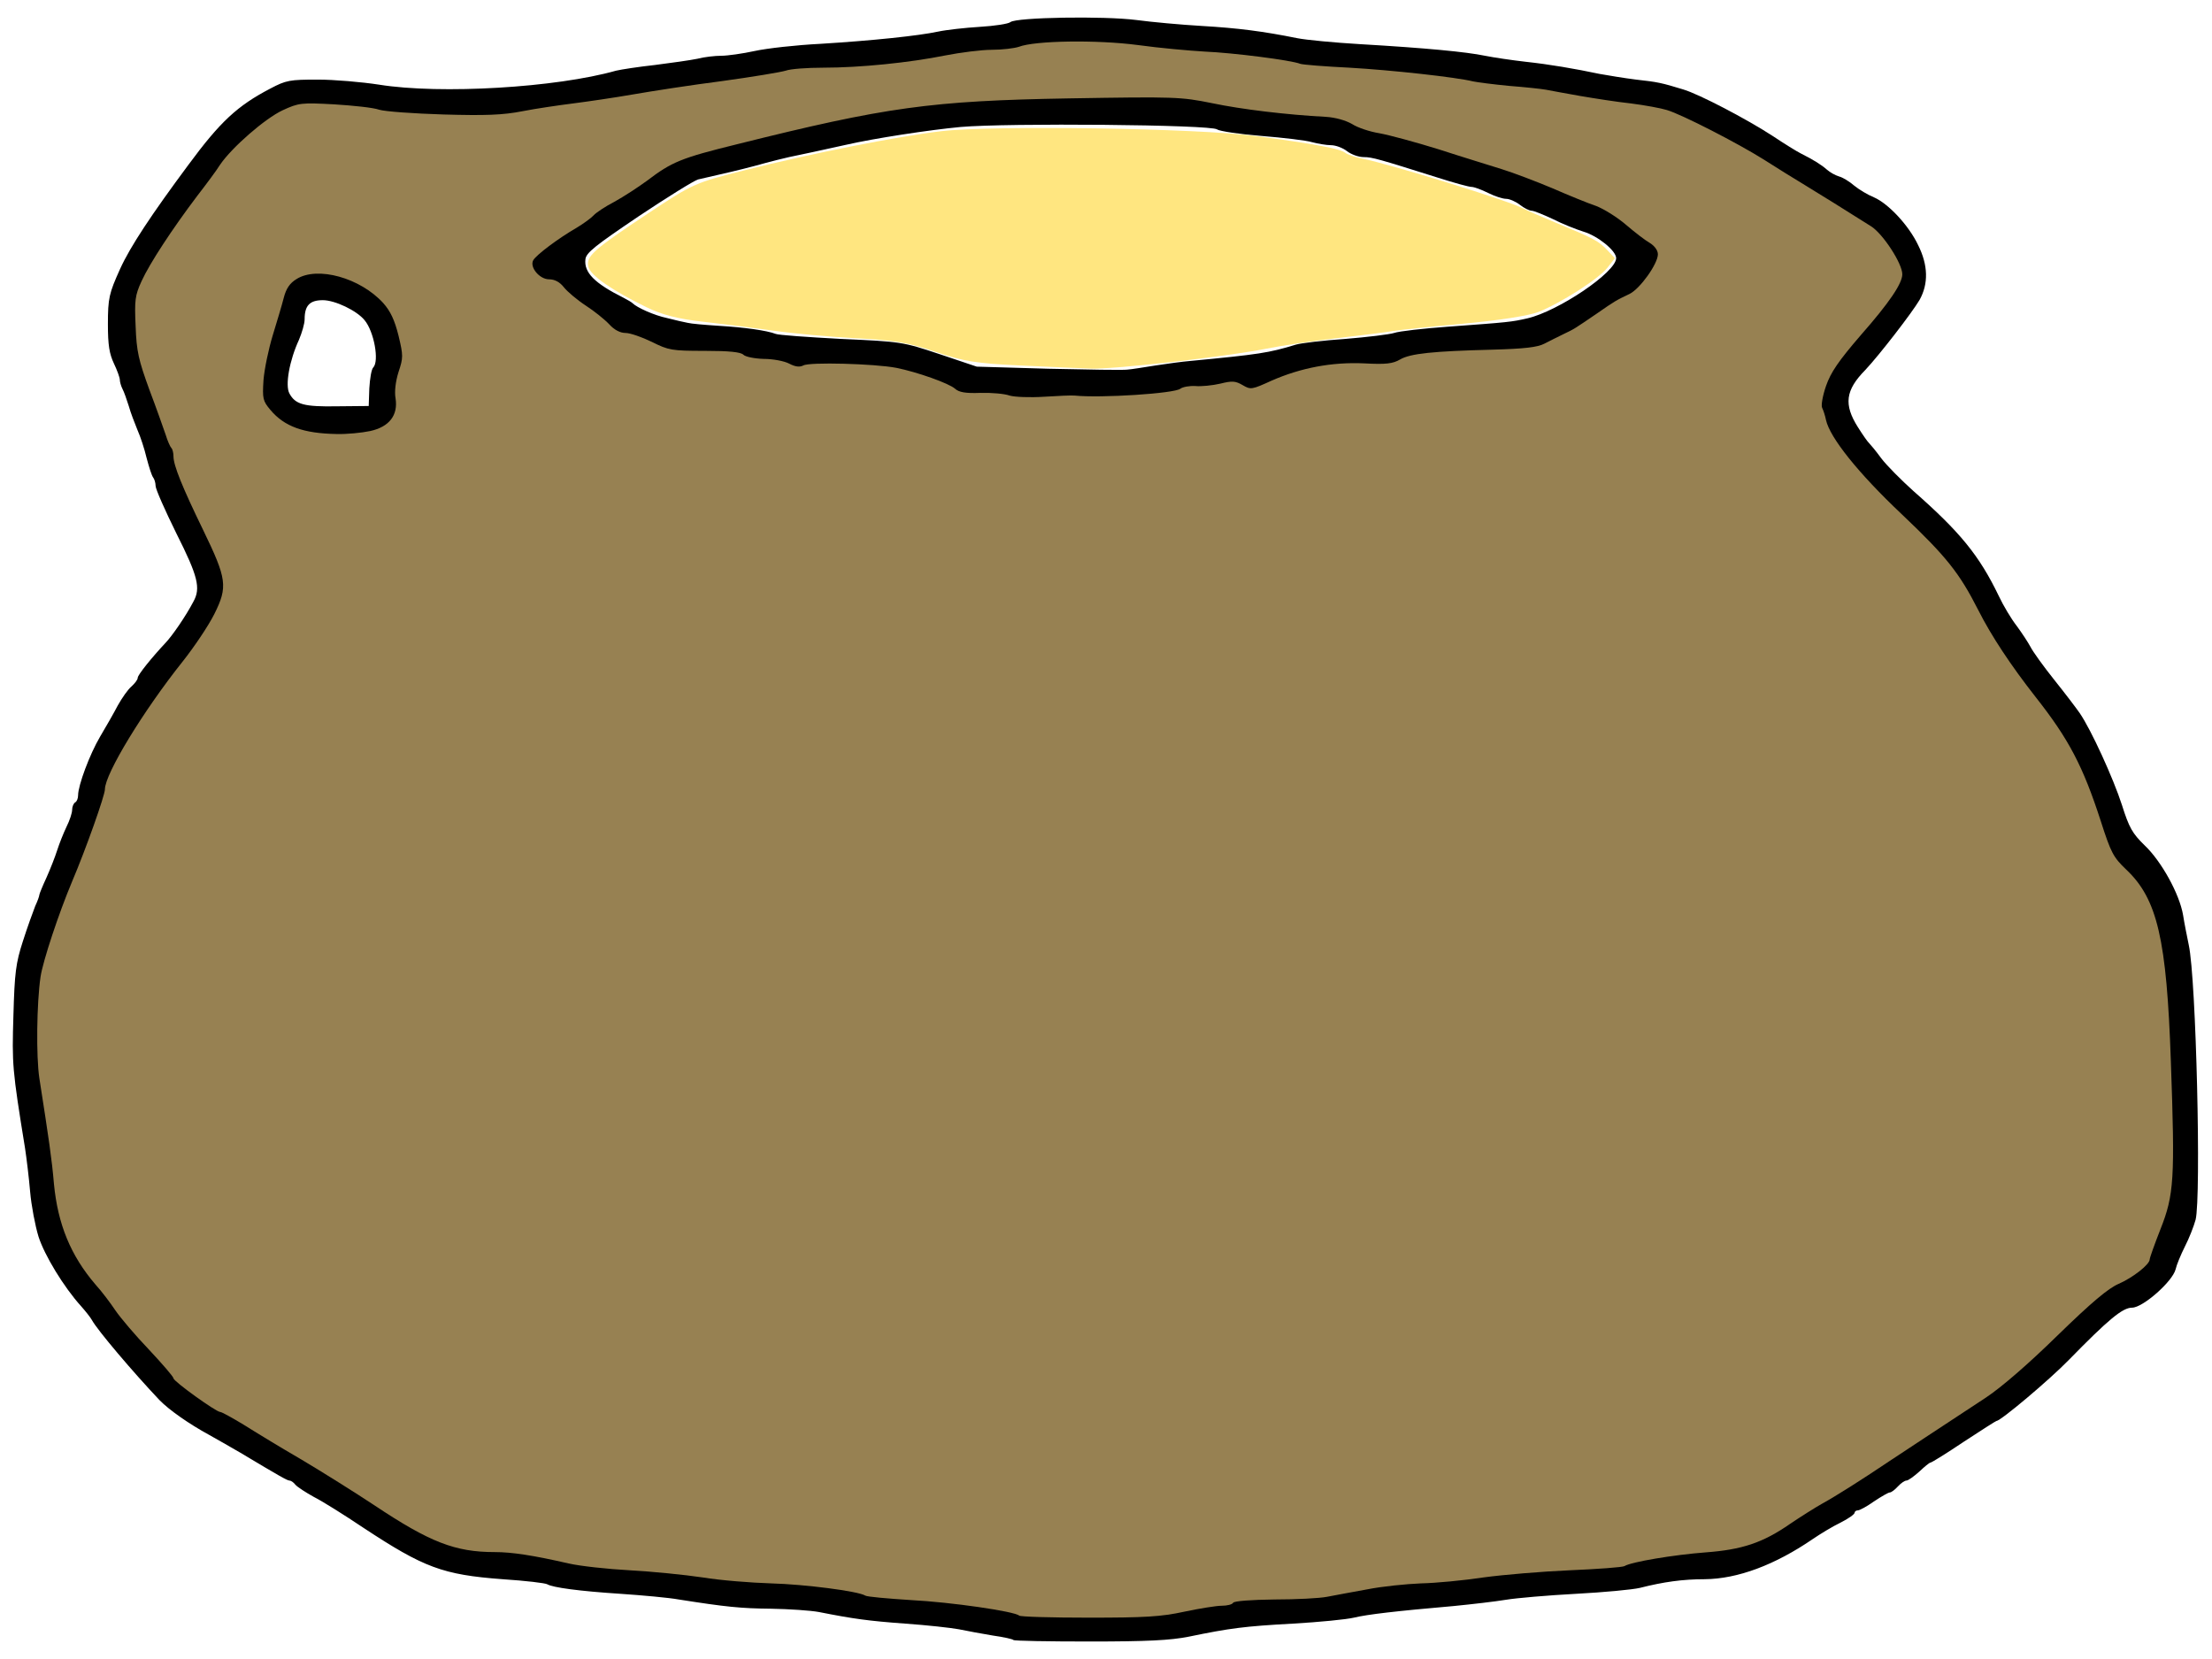
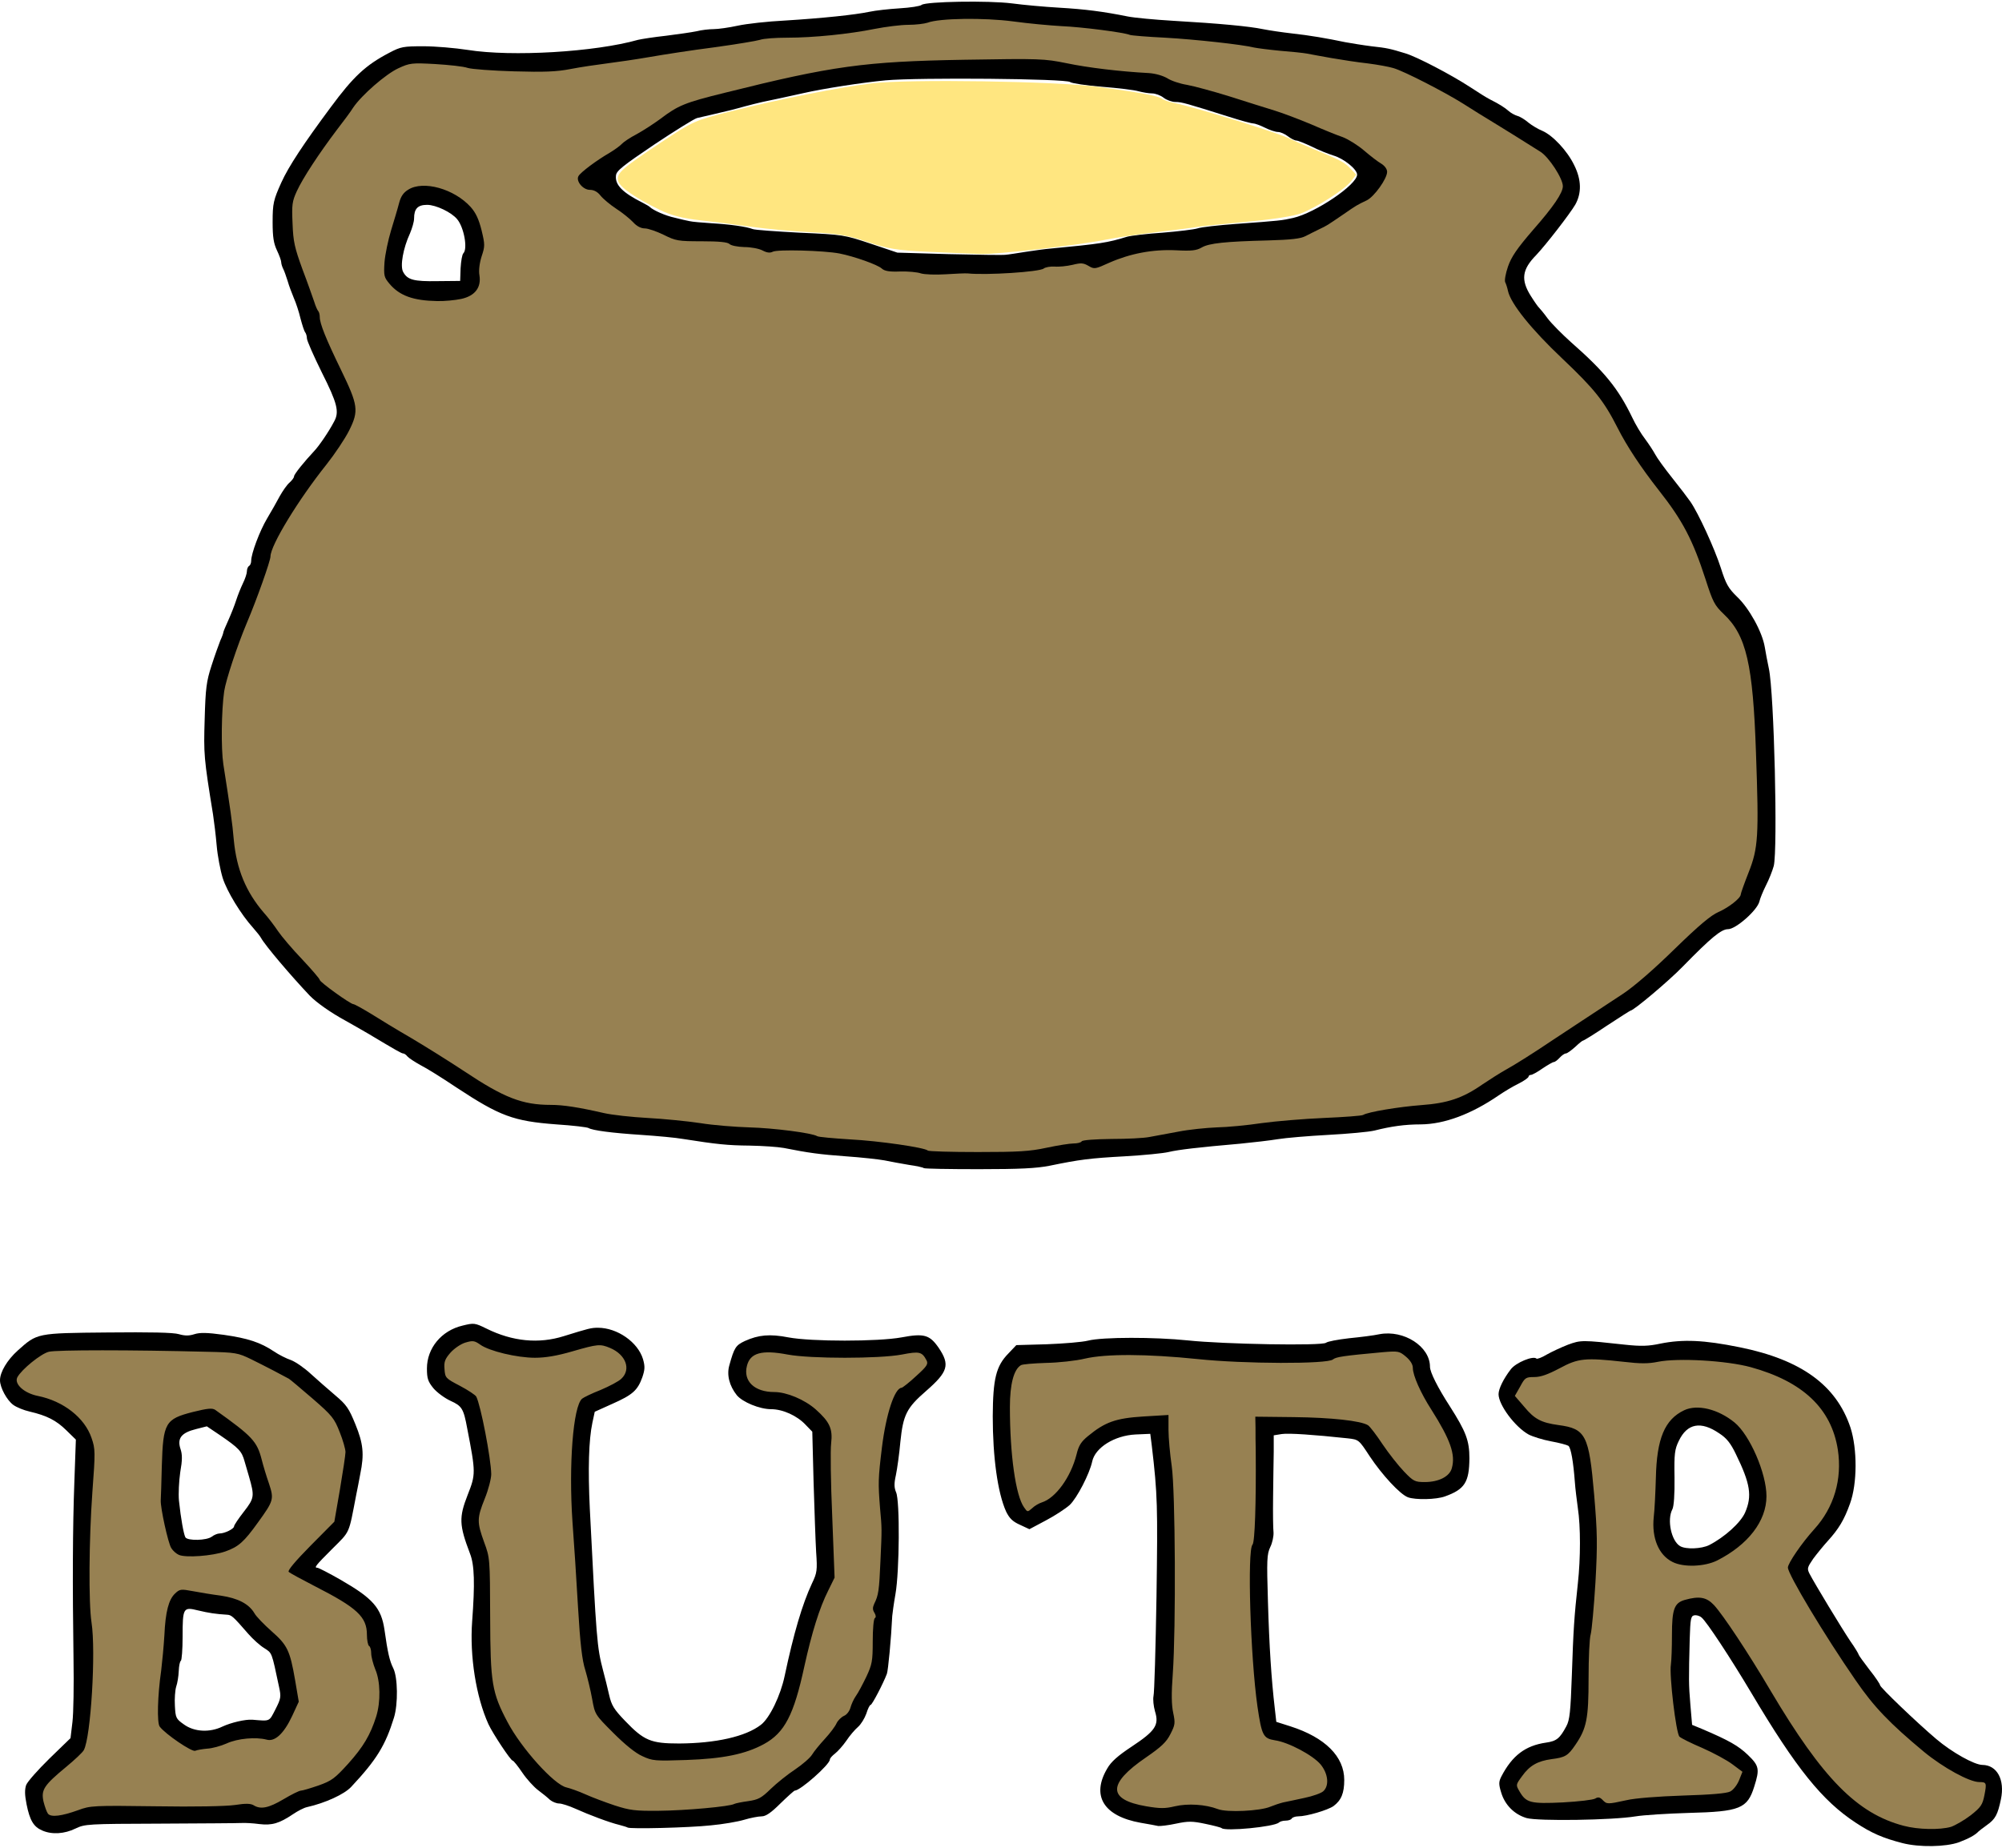
- <svg xmlns="http://www.w3.org/2000/svg" viewBox="910 -40 7421 5528" width="48" height="36" role="img" aria-label="BUTR">
+ <svg xmlns="http://www.w3.org/2000/svg" viewBox="0 0 9340.964 8607.022" width="39" height="36" role="img" aria-label="BUTR">
+   <path d="M8877 8593.192c-93-24-145-47-218-95-156-102-278-253-487-605-97-163-210-335-233-353-9-8-24-12-34-10-16 3-18 17-21 108-5 191-5 214 3 309l8 94 46 19c127 54 170 79 214 121 53 51 56 66 30 148-32 103-67 117-306 123-100 3-211 10-247 16-108 18-456 23-509 8-58-17-102-62-119-120-12-39-11-50 1-74 51-98 112-144 208-158 50-7 65-20 95-76 16-29 20-68 26-240 7-212 11-271 28-427 13-118 13-266 0-351-5-37-12-92-14-122-7-93-18-159-30-169-6-4-42-14-81-21-38-7-86-22-105-32-63-35-140-138-140-188 0-25 23-72 57-116 23-31 105-65 120-50 3 3 25-5 48-19 23-13 68-34 99-46 60-22 66-22 266 0 75 8 110 7 165-5 105-21 203-17 370 17 287 58 451 177 517 375 32 99 32 261-2 354-27 76-53 119-104 175-20 22-51 60-68 83-28 41-29 46-17 70 25 48 151 256 190 314 22 31 39 60 39 63s23 35 50 70c28 35 50 68 50 73 0 10 170 173 262 251 73 62 178 121 216 121 68 1 105 69 86 160-15 72-26 93-66 121-18 13-35 26-38 29-17 18-45 33-92 51-62 22-184 24-263 4zm245-98c19-9 54-34 77-55 34-29 44-46 49-79 6-42 6-43-20-43-119 0-428-253-580-475-165-240-316-496-316-536 0-29 55-114 123-189 197-216 133-541-132-674-154-78-414-117-579-87-52 10-90 10-172 1-176-20-199-17-286 29-54 29-88 41-117 41-38 0-44 4-63 38l-22 37 40 48c45 54 78 71 157 81 128 17 143 46 167 329 16 182 16 234 6 420-7 117-16 228-22 247-5 19-10 112-10 206 0 188-9 234-62 311-34 50-47 58-111 66-62 9-100 29-133 73-26 34-27 38-13 62 26 47 52 54 189 47 69-4 129-11 135-16 12-12 55-12 55 0 0 18 31 20 97 5 40-9 147-17 258-20 105-3 203-10 219-16 29-12 65-75 49-87-5-3-25-18-44-33-19-14-76-44-128-67-52-22-100-46-107-53-23-24-44-263-38-435 3-87 10-170 16-185 12-31 55-48 127-48 37 0 49 5 76 34 41 44 159 221 265 401 242 408 401 570 620 630 70 19 183 15 230-8z" />
+   <path d="M7794 7291.192c-66-32-97-109-88-218 4-39 8-126 9-195 4-141 20-205 67-262 43-52 91-72 157-64 111 13 186 66 238 167 84 164 98 280 46 383-31 63-116 139-201 182-59 30-175 33-228 7zm181-89c72-37 146-104 167-151 34-78 25-135-43-274-24-50-43-74-77-96-86-59-150-47-189 35-19 39-22 59-20 171 1 79-3 135-10 148-26 49-5 148 36 172 27 16 100 13 136-5zm-7778 1332c-40-17-58-47-73-122-9-45-9-69-2-90 6-16 55-71 109-124l98-95 9-75c5-41 7-174 5-295-5-349-4-615 4-827l7-196-45-44c-47-46-90-68-171-87-27-6-61-20-76-31-30-22-62-81-62-115 0-38 33-94 83-139 91-81 86-81 419-84 197-2 308 0 333 8 28 8 47 8 72 0s58-8 137 3c112 16 171 35 235 78 22 15 58 33 79 40 21 8 63 37 93 65 31 28 82 73 114 100 51 43 63 60 93 134 37 90 42 140 23 232-5 29-14 73-19 98-36 187-27 167-112 252-78 78-86 88-69 88 5 0 54 25 108 56 151 87 190 131 205 234 15 107 24 145 41 179 21 42 23 167 3 231-40 129-81 196-199 322-32 35-122 76-207 95-14 3-43 18-65 33-64 43-98 53-157 46-29-4-66-6-83-5-16 1-187 2-380 3-340 1-351 2-395 23-51 25-110 29-155 9zm155-105c52-20 74-21 375-19 176 0 352-3 391-7 50-5 73-4 78 4 13 20 49 11 117-29 37-22 73-40 81-40 7 0 44-11 82-24 62-22 76-33 137-101 100-110 139-194 144-309 3-50-2-80-16-113-10-25-19-58-19-73 0-16-5-32-10-35s-10-27-10-52c0-85-44-125-250-231-73-37-116-65-118-77-3-12 32-54 106-129l111-111 27-161 27-161-29-73c-26-67-35-78-127-159-55-47-104-89-111-93-21-12-111-58-176-91-63-31-70-32-210-35-370-9-678-9-714 0-40 10-146 99-146 123 0 23 46 53 98 64 110 23 208 97 243 182 23 56 23 123 3 372-14 183-14 399 1 497 20 136 15 326-17 538-12 85-4 73-148 205-61 55-62 58-57 98 10 76 28 81 137 40z" />
  <path d="M817 8127.192c-39-29-76-59-82-68-14-18-11-163 7-286 5-38 12-110 14-160 7-112 21-167 52-196 23-22 27-22 97-10 39 7 103 17 140 22 75 10 126 38 152 81 8 15 45 53 80 84 74 66 86 91 111 235l17 105-24 59c-13 33-41 77-61 98-35 37-39 39-75 31-65-14-116-9-185 18-36 15-79 27-95 27-15 0-39 2-53 6-20 5-39-4-95-46zm221-78c41-19 106-34 139-32 85 7 78 10 108-48 26-51 27-59 17-105-35-165-32-157-69-181-20-12-53-42-74-66-73-84-79-89-101-90-50-3-84-8-134-20-69-17-72-13-72 123 0 59-4 109-8 112-5 3-9 24-10 48s-6 56-12 73c-5 16-8 57-6 89 3 56 5 61 42 87 48 35 120 39 180 10zm-213-791c-12-5-28-19-36-32-17-27-51-190-49-233 0-16 3-93 5-170 5-202 17-221 155-254 79-20 95-21 111-10 187 134 199 147 226 254 9 39 23 85 31 104 28 66 24 77-82 228-43 60-57 70-134 99-51 19-194 28-227 14zm163-95c10-8 27-15 36-15 25 0 68-22 68-33 0-6 21-37 46-69 49-63 50-72 24-163-5-16-14-49-21-72-13-47-26-61-115-122l-61-41-51 13c-68 17-88 43-72 92 9 26 9 53-1 109-6 41-9 101-6 133 9 85 22 156 30 171 11 17 99 15 123-3zm1940 1357c-3-2-19-7-38-12-46-11-142-47-206-76-29-13-63-24-75-24-13 0-32-8-43-17-10-10-35-30-55-45-19-14-53-51-74-82s-41-56-45-56c-9 0-92-125-113-170-58-128-88-318-76-480 13-175 11-263-10-316-51-134-52-169-11-274 38-96 38-104-2-310-17-93-25-105-78-129-28-13-63-39-80-59-25-31-30-45-30-92 0-95 68-177 166-200 53-13 57-13 112 14 121 60 244 72 361 35 116-36 127-39 159-39 90 0 186 67 210 146 10 35 9 49-3 85-22 61-45 82-140 124l-82 37-11 51c-17 80-21 216-12 402 31 613 33 644 62 755 8 30 21 81 28 113 11 49 23 68 74 121 89 93 121 106 253 106 170-1 310-32 381-87 41-31 92-137 111-228 42-198 82-335 128-433 23-48 25-60 19-145-3-50-8-198-12-327l-6-235-31-32c-40-43-107-73-161-73s-133-33-160-65c-35-44-48-95-35-140 23-83 30-93 72-113 64-29 117-34 204-17 106 20 418 20 527 0 106-20 132-12 174 49 53 79 44 111-59 201-91 79-107 111-120 237-5 57-15 127-21 156-9 40-8 58 1 80 18 38 16 368-3 475-8 45-14 91-15 102-5 106-19 254-25 270-17 45-69 145-76 145-4 0-13 18-20 41-8 22-25 50-39 62s-39 41-54 64c-16 23-40 50-53 60s-24 22-24 28c-1 24-138 145-164 145-3 0-33 27-67 60-43 43-68 60-87 60-15 0-52 7-82 16s-100 21-155 26c-101 11-381 18-389 10zm324-97c80-8 156-19 170-24s45-12 69-14c36-5 53-15 95-55 28-27 79-68 114-91 34-23 70-54 79-69s36-48 60-74 48-58 54-72c6-13 22-29 35-35 13-5 26-23 30-38s15-40 26-55c10-15 32-55 48-90 28-60 30-70 31-201 0-75 4-139 9-142 13-8 20-67 26-205 6-145 6-125-3-220-10-112-8-152 10-302 19-153 60-278 91-278 9 0 109-89 115-103 1-4-4-16-13-26-15-16-22-17-84-5-94 19-448 18-545 0-69-14-125-11-155 8-17 10-25 72-13 95 15 27 72 51 122 51 57 0 141 35 193 81 66 58 80 89 72 163-3 34 0 192 6 351l11 290-30 60c-42 83-77 196-112 355-49 227-92 310-189 363-90 49-189 69-372 74-157 5-168 4-215-18-32-14-81-54-135-108-86-86-86-86-99-158-7-40-22-101-32-135-15-46-24-124-34-293-7-126-19-306-26-400-19-273 3-559 45-594 7-6 46-25 87-41 119-49 146-90 93-143-49-50-81-52-203-18-80 23-129 31-188 31-92 0-220-29-263-60-27-19-32-19-62-7-50 21-90 73-86 111 3 27 11 35 72 67 38 20 72 43 76 50 23 43 70 291 70 372 0 31-11 76-30 124-17 41-30 82-30 92s12 51 27 92c27 74 27 75 28 349 1 308 8 352 81 490 61 117 216 291 271 304 15 4 80 28 143 53 95 38 131 48 205 53 50 4 95 8 100 8 6 1 75-5 155-13zm2448 100c-3-3-37-12-76-20-61-13-80-13-137-1-36 8-74 12-83 11-9-2-46-9-82-15-173-31-231-126-156-253 18-32 50-60 115-103 110-73 128-100 108-164-7-25-10-56-7-71 4-14 10-223 14-465 6-421 5-475-22-704l-7-55-69 3c-98 5-188 61-202 126-12 57-71 171-105 203-19 17-69 50-111 72l-77 41-45-21c-34-15-49-31-64-62-39-87-62-252-62-444 1-174 15-234 73-293l37-39 142-4c79-3 166-10 193-17 67-17 311-17 465-1 168 18 627 26 645 11 7-6 55-15 107-21 51-5 116-13 143-19 113-21 235 57 235 152 0 25 36 97 93 185 75 118 91 159 91 243-1 111-22 144-114 177-41 15-138 17-173 4-37-14-120-104-178-191-51-78-51-78-103-84-158-17-275-25-308-20l-37 6v76c-1 42-2 138-3 212s0 149 2 165c1 17-5 48-15 68-16 34-17 59-11 255 6 207 16 362 32 499l7 62 66 21c162 52 251 141 251 250 0 62-14 95-50 122-27 19-125 48-165 48-13 0-27 5-30 10-3 6-16 10-29 10-12 0-26 4-31 9-22 20-250 42-267 26zm217-110c17-7 44-16 60-20 17-3 61-13 99-21 79-16 106-35 106-73 0-61-137-160-244-176-54-9-61-22-81-158-32-226-49-749-24-774 8-8 12-106 13-305l1-293 190 2c182 1 322 16 356 38 9 6 39 45 68 89 29 43 74 100 100 127 41 42 53 49 87 49 56 0 106-28 116-65 15-54-9-118-95-252-51-79-87-161-87-196 0-16-12-35-32-52-31-26-36-27-103-20-38 4-100 10-136 14-36 3-73 12-82 19-26 22-441 21-652-2-217-23-405-24-505-1-41 9-124 18-183 20-61 2-115 9-122 15-8 6-22 32-31 56-15 39-16 68-10 207 8 195 20 285 46 345 19 41 22 44 38 30 9-9 28-19 41-23 64-20 135-117 162-224 15-60 55-100 144-145 43-21 70-26 178-32l127-7v64c0 36 7 116 16 179 14 99 15 183 10 590-4 261-7 489-8 505 0 17 2 53 6 80 11 76-19 125-120 193-98 66-119 86-135 124-12 29-11 32 16 54 44 35 146 50 237 35 75-13 162-6 218 18 31 13 174 4 215-14zm-1607-2970c-2-3-33-10-69-15-35-6-86-15-114-21-27-5-108-14-180-19-123-9-174-16-290-39-27-5-99-10-160-11-102-1-151-6-310-31-33-6-121-14-195-19-139-9-227-21-246-32-6-4-73-12-150-17-201-15-264-39-466-172-64-43-139-90-167-104-27-15-55-33-62-41-6-8-15-14-20-14-7 0-32-14-164-93-27-16-75-43-105-60-68-37-135-84-167-117-88-93-208-234-227-269-5-9-21-29-36-46-58-64-123-171-143-234-11-36-24-104-28-151s-12-112-17-145c-43-265-44-281-39-445 4-144 8-176 32-250 15-47 34-99 41-117 8-17 14-34 14-38 0-3 11-30 24-58 13-29 29-70 36-92s21-57 31-78c11-22 19-47 19-57 0-11 5-22 10-25 6-3 10-14 10-24 0-33 39-138 74-197 19-32 46-79 59-104 14-25 34-54 46-64 12-11 21-23 21-29 0-10 48-69 93-117 23-24 69-91 94-139 25-45 15-85-57-228-38-77-70-149-70-160 0-10-4-23-8-28-5-6-14-35-22-65-7-30-21-73-31-95-9-22-23-58-29-80-7-22-16-48-21-57-5-10-9-24-9-31s-9-32-20-55c-15-32-20-61-20-131 0-88 4-104 41-186 34-75 105-182 229-349 107-145 164-198 275-256 53-28 65-30 159-30 55 0 148 8 206 17 206 33 594 10 795-47 17-4 75-13 130-19 55-7 119-16 143-21 23-6 59-10 80-10 20 0 71-7 112-16s140-20 220-24c178-11 329-27 395-41 28-6 91-13 140-16 50-3 96-10 103-16 20-16 312-21 422-7 52 7 151 16 220 20 121 7 206 18 320 41 30 6 125 15 210 20 223 13 357 26 420 39 30 6 91 15 135 20 83 9 164 23 250 41 28 5 82 14 122 19 73 8 86 11 158 33 54 16 214 100 300 156 39 26 81 52 95 59 42 21 69 38 87 54 10 9 28 19 41 23 12 3 35 17 51 31 16 13 46 31 66 39 48 21 116 93 148 160 34 68 35 130 5 184-26 44-135 185-182 235-67 68-73 116-25 192 17 27 34 51 38 54 3 3 22 25 40 50 19 25 68 74 108 110 157 138 221 216 287 353 15 32 42 77 60 100 17 23 38 55 46 70 8 16 44 66 80 111s74 95 85 111c38 55 113 219 142 309 24 76 35 95 76 135 56 53 117 163 129 234 4 26 13 71 19 100 25 114 42 845 23 922-6 22-22 63-36 90-14 28-28 62-31 76-10 41-110 129-146 129-32 0-79 39-212 175-65 67-229 205-243 205-2 0-52 32-110 70-58 39-108 70-112 70-3 0-19 13-37 30-18 16-37 30-43 30s-19 9-29 20-22 20-27 20-29 14-53 30c-24 17-48 30-54 30s-11 4-11 8c0 5-21 20-47 33-27 13-68 38-93 55-127 87-252 134-363 135-74 0-138 9-217 29-25 6-121 15-215 20-93 5-199 14-235 20s-114 15-175 21c-195 17-289 28-335 39-25 6-117 15-205 20-163 9-209 15-350 44-61 12-138 16-331 16-138 0-253-2-256-5zm563-105c52-11 108-20 126-20 17 0 35-4 38-10 4-6 62-10 138-11 73 0 152-4 177-9s86-16 135-26c50-9 131-18 180-19 50-1 144-10 210-20 66-9 197-20 290-24 94-4 176-10 183-14 22-14 166-38 272-46 122-9 192-32 284-96 34-23 83-54 108-68 44-24 140-85 223-141 46-30 201-133 325-214 53-35 144-114 241-209 114-111 170-158 205-173 48-21 104-65 104-82 0-5 16-50 36-101 46-116 49-162 35-542-14-411-45-546-150-645-43-41-51-56-85-162-60-185-107-275-219-417-83-106-148-204-192-291-63-124-106-179-258-323-145-137-240-256-253-315-3-15-10-35-15-45-7-13-3-36 13-83 18-53 40-85 120-177 53-62 107-131 119-154l21-41-33-62c-23-43-46-70-74-88-97-61-159-100-220-137-37-22-99-61-140-87-86-54-274-151-325-166-19-6-73-16-120-22-47-5-137-19-200-30-63-12-158-25-210-29-52-5-106-12-120-15-54-14-272-38-410-46-80-4-183-15-230-24s-148-21-225-26c-77-6-196-18-265-26-131-17-322-14-375 6-14 6-55 10-90 10-34 0-105 9-156 19-119 24-285 41-409 41-53 0-110 4-126 10-16 5-112 21-214 35-102 13-237 34-300 45s-153 24-200 30-123 17-169 26c-66 13-126 15-275 11-105-2-207-10-226-16s-83-14-141-18c-100-6-109-4-163 20-58 27-170 124-210 183-11 18-46 65-77 105-83 110-158 224-186 285-21 47-24 64-20 141 3 72 12 109 46 203 24 63 48 132 55 152 6 20 15 40 19 44s7 17 7 29c0 28 35 113 104 256 76 157 81 196 33 292-20 39-68 111-106 159-131 164-261 377-261 429 0 20-64 201-110 309-51 121-90 240-101 305-17 101-21 256-9 335 32 205 42 272 49 355 13 135 56 240 139 337 21 23 51 63 67 87 17 25 67 84 113 132 45 48 82 91 82 96 0 10 143 113 157 113 5 0 41 20 79 43 38 24 125 77 194 117 69 41 179 110 244 153 186 124 271 157 404 157 58 0 129 11 247 38 39 9 131 19 205 23s185 15 245 24c61 10 164 18 230 20 111 2 291 25 316 41 6 4 75 10 153 15 136 7 348 38 363 52 3 4 104 7 223 7 178 0 234-4 311-20z" />
  <path d="M1929 1397.192c-55-13-91-34-122-71-26-30-27-37-23-108 3-42 16-115 31-161 14-46 31-103 37-127 16-64 54-84 146-79 82 4 155 38 208 98 47 51 75 167 56 230-7 24-12 67-12 94 3 74-23 110-88 124-59 13-179 13-233 0zm220-153c2-33 7-64 13-70 21-21 3-121-29-159-26-32-99-67-140-67-44 0-61 18-61 64 0 15-9 45-19 69-32 69-47 153-32 180 20 37 49 45 161 43l105-1zm2133 32c-19-6-61-8-92-5-46 4-62 1-81-13-28-22-132-59-202-73-82-15-264-20-295-7-23 9-34 8-61-6-20-10-55-16-88-16-34 0-59-5-68-14-11-10-44-14-131-14-110 0-121-2-177-30-33-16-73-30-88-30-18 0-38-10-55-29-15-16-51-45-79-63-29-19-62-47-73-61-14-18-31-27-50-27-33 0-65-41-56-74 5-22 65-69 141-114 22-13 51-34 65-46 14-13 48-35 76-50 27-15 74-45 103-67 83-63 114-76 301-122 503-126 651-146 1125-154 367-6 385-5 489 16 104 22 272 41 381 45 32 1 64 10 87 24 20 12 62 27 94 32 33 6 122 30 199 54 77 25 172 54 210 66 39 12 115 41 170 64 55 24 121 51 148 60 26 10 71 38 100 63 28 24 64 52 80 61 20 12 27 24 27 48 0 41-55 124-95 143-46 22-48 23-110 66-75 51-74 51-112 69-18 9-47 24-65 33-24 12-64 17-162 19-213 5-288 13-323 34-27 16-45 18-120 13-106-6-209 13-308 57-76 34-87 36-118 15-18-11-31-12-57-5-19 6-55 10-80 10s-50 4-56 9c-21 20-530 36-594 19zm505-109c39-6 90-13 115-15 231-22 265-27 356-55 17-5 91-14 165-19 74-6 148-15 164-20 17-6 98-15 180-21 206-15 214-16 267-28 104-24 298-155 298-202 0-25-62-75-110-89-25-8-71-26-102-42-32-15-64-28-71-28-8 0-26-9-40-20s-35-20-46-20c-12 0-39-9-61-20s-47-20-55-20c-9 0-60-14-113-31-197-62-220-69-249-69-17 0-42-9-56-20s-38-20-54-20c-15 0-44-5-63-10-19-6-96-15-170-21s-141-16-149-22c-19-16-703-22-861-8-106 10-289 38-385 60-77 17-150 33-190 41-22 5-58 14-80 20-46 13-102 27-160 40-22 5-51 12-65 15-14 4-104 60-200 124-145 98-176 122-178 144-5 44 30 80 128 129 14 7 27 15 30 18 15 15 73 41 116 50 27 7 58 14 69 16 11 3 58 7 105 10 85 5 162 16 190 27 8 4 107 11 220 17 202 9 207 10 330 51l125 42 240 7c132 3 251 5 265 3 14-1 57-8 95-14z" />
  <g fill="#978152">
    <path d="M8882 8512.192c-217-57-378-221-620-629-106-180-224-357-265-401-35-37-68-43-136-24-49 14-60 43-60 164 0 56-2 117-5 138-8 50 24 320 40 336 7 7 55 31 107 53 52 23 115 57 140 76l47 35-16 40c-9 22-27 45-41 52-17 9-91 15-221 19-117 4-223 12-265 22-87 19-90 19-110-2-13-13-21-14-34-6-10 6-78 14-152 18-150 7-170 2-201-51-18-31-18-31 12-72 35-49 72-70 137-79 64-8 77-16 111-66 53-77 62-123 62-311 0-94 4-187 10-206 5-19 15-127 22-241 10-180 9-232-6-410-24-279-39-308-167-325-80-11-112-28-159-85l-44-51 25-44c22-41 26-44 66-44 30 0 63-12 118-41 87-47 119-50 300-30 76 9 114 9 158 0 93-19 321-6 434 25 243 67 376 193 406 385 21 138-18 270-110 371-58 64-123 159-123 179 0 31 170 315 316 526 85 124 159 201 319 334 90 74 212 141 258 141 34 0 35 4 24 61-9 45-16 56-64 94-30 23-72 47-92 54-52 15-154 13-221-5zm-870-1238c144-73 230-184 230-300 0-107-78-286-149-344-77-63-174-86-235-57-91 43-128 133-132 315-2 69-6 152-10 184-10 97 23 177 88 209 51 26 150 22 208-7zm-7788 1182c-6-8-15-33-21-57-12-55 2-76 106-162 40-33 77-68 82-78 33-60 57-462 36-596-14-91-12-386 4-608 14-188 14-201-4-253-32-94-131-172-251-196-64-13-111-56-95-87 20-37 110-110 147-119 36-9 385-9 734 0 139 3 148 5 210 35 65 32 155 79 176 91 7 4 56 46 111 93 91 79 101 92 126 156 15 37 27 80 27 93s-12 92-26 175l-26 150-111 112c-71 72-108 116-102 122s60 35 120 66c200 102 245 144 245 228 0 25 5 49 10 52 6 3 10 19 10 35 0 15 9 49 19 74 24 55 26 151 4 221-27 85-60 141-131 220-62 68-76 79-138 101-38 13-75 24-82 24-8 0-44 18-81 40-69 41-107 49-140 28-14-8-36-9-87-1-42 6-188 9-371 6-288-4-304-3-360 18-78 28-126 34-141 17zm743-304c22-1 63-12 90-24 52-24 137-31 187-18 38 11 80-27 119-110l31-67-17-100c-24-139-36-164-110-229-35-31-72-69-80-84-26-44-77-70-157-82-40-5-99-15-131-21-54-10-60-10-82 11-30 28-45 85-50 195-3 50-10 124-15 165-17 117-20 243-7 261 26 35 151 120 166 113 9-4 34-8 56-10zm84-920c62-22 87-44 153-136 73-101 75-108 51-181-12-34-27-84-34-112-22-85-43-108-217-232-14-9-35-7-104 10-129 33-139 50-145 252-2 77-4 149-5 160-2 34 34 199 49 223 8 13 24 27 36 32 33 14 155 5 216-16zm1817 1185c-45-15-106-38-137-52s-71-28-88-32c-57-12-211-183-275-305-73-138-80-182-81-490-1-273-1-276-28-349-34-94-34-112 3-204 17-42 30-93 30-114-1-72-49-322-70-362-4-7-38-30-76-50-67-35-69-37-72-78-3-34 2-47 28-77 18-20 49-41 70-47 34-10 42-9 69 10 42 30 171 61 255 61 49 0 103-9 175-30 118-34 129-35 175-16 74 31 100 100 53 144-12 12-56 35-96 52-41 16-80 35-87 41-42 35-63 309-45 574 7 94 19 274 26 400 10 169 19 247 34 293 10 34 25 95 32 135 13 72 13 72 99 158 54 54 103 94 135 108 47 22 59 23 205 18 172-6 275-27 362-74 97-53 140-136 189-363 35-158 70-272 112-355l29-59-11-286c-7-157-9-310-5-341 8-68-7-100-72-158-52-46-136-81-193-81-93 0-146-51-128-122 15-61 69-76 190-53 107 20 427 20 533 0 82-16 94-13 115 27 9 17 2 28-48 73-32 30-63 54-68 55-33 1-73 124-92 278-18 147-18 167-9 282 9 99 9 95 2 249-6 137-9 159-29 199-8 18-8 28 1 42 7 12 8 21 2 25-6 3-10 52-10 108 0 93-3 108-30 166-17 35-38 75-49 90-10 14-21 39-25 54s-17 33-30 38c-13 6-29 22-35 35-6 14-30 46-54 72s-51 59-60 74-45 46-79 69c-35 23-86 64-114 91-44 43-58 50-105 57-30 4-59 10-65 13-19 12-228 31-353 32-109 1-134-2-205-25zm2814 17c-58-22-140-27-200-13-46 11-69 11-134 0-181-31-181-105-1-228 71-49 95-71 114-109 22-43 23-51 13-99-8-36-9-91-2-182 15-214 12-853-5-970-8-55-15-131-15-169v-69l-117 7c-129 8-179 26-258 91-32 26-44 44-54 86-27 107-98 204-162 224-13 4-34 16-45 27-22 19-22 19-38-4-39-55-66-245-66-468 0-106 18-175 51-195 6-5 60-9 118-11 58-1 140-10 181-20 99-23 290-22 525 2 218 23 606 24 632 2 15-12 47-17 233-34 72-6 77-5 108 21 20 17 32 36 32 52 0 35 36 117 87 196 88 139 113 209 95 272-10 39-61 65-126 65-46 0-53-3-97-49-26-27-71-84-100-127-29-44-59-83-68-89-33-21-172-36-346-38l-180-2 1 50c0 28 0 77 1 110 2 243-4 426-15 437-25 25-10 523 23 755 20 136 27 149 81 158 64 9 178 70 214 113 35 43 41 99 12 125-10 9-49 23-88 31-38 8-82 18-99 21-16 4-43 13-60 20-46 20-203 28-245 11zm-1353-3073c-15-14-227-45-363-52-78-5-147-11-153-15-24-15-204-38-316-41-66-2-169-10-230-20-60-9-171-20-245-24s-166-14-205-23c-118-27-189-38-247-38-133 0-218-33-404-157-65-43-175-112-244-153-69-40-156-93-194-117-38-23-74-43-79-43-14 0-157-103-157-113 0-5-37-48-82-96-46-48-96-107-113-132-16-24-46-64-67-87-83-97-126-202-139-337-7-83-17-150-49-355-11-73-9-250 4-340 8-53 61-213 106-320 46-108 110-289 110-309 0-52 130-265 261-429 38-48 86-119 106-159 46-92 42-118-38-283-70-144-99-216-99-246 0-11-3-24-7-28s-13-24-19-44c-7-20-31-89-55-152-36-99-43-128-46-213-4-87-2-103 20-151 28-61 103-175 186-285 31-40 66-87 77-105 40-59 152-156 210-183 54-25 63-26 173-20 64 4 132 11 151 18 19 6 116 13 216 16 141 4 199 2 265-11 46-9 122-20 169-26s137-19 200-30 198-32 300-45c102-14 198-30 214-35 16-6 73-10 126-10 124 0 290-17 409-41 51-10 122-19 156-19 35 0 76-5 91-10 54-21 262-24 399-6 72 10 173 19 225 22 95 4 291 29 320 41 8 3 83 9 165 13 141 8 359 32 415 46 14 3 68 10 120 15 52 4 109 10 125 13 17 3 68 13 115 21s123 20 170 25c47 6 101 16 120 22 51 15 239 112 325 166 41 26 103 65 140 87 61 37 123 76 220 137 40 25 105 125 105 161 0 31-44 96-139 204-75 87-101 125-117 171-11 32-17 65-13 73s10 26 13 41c13 59 108 178 253 315 152 144 195 199 258 323 44 87 109 185 192 291 112 142 159 232 219 417 34 106 42 121 85 162 105 99 136 234 150 645 14 393 11 446-35 562-20 51-36 96-36 101 0 17-56 61-104 82-35 15-91 62-205 173-97 95-188 174-241 209-124 81-279 184-325 214-83 56-179 117-223 141-25 14-74 45-108 68-92 64-162 87-284 96-106 8-250 32-272 46-7 4-89 10-183 14-93 4-224 15-290 24-66 10-160 19-210 20-49 2-130 10-180 20-49 9-110 20-135 25s-104 9-177 9c-76 1-134 5-138 11-3 6-21 10-38 10-18 0-74 9-126 20-78 17-133 20-321 20-125 0-230-3-233-7zm-2177-3974c64-14 94-53 85-110-4-22 0-56 10-88 16-48 16-55 0-122-13-52-27-82-51-109-77-85-221-125-291-81-23 14-35 32-43 63-6 24-23 80-37 126s-28 113-31 150c-4 63-2 70 23 100 47 56 111 79 222 81 34 1 85-4 113-10zm2363-119c88 9 336-7 355-23 8-6 30-10 50-9 20 2 58-2 84-8 40-10 51-9 75 5 27 16 31 15 97-15 98-43 202-63 311-58 73 4 96 1 120-13 34-20 110-28 311-33 106-3 150-8 173-20 17-9 46-23 64-32 38-18 37-18 112-69 62-43 64-44 110-66 35-17 95-101 95-133 0-13-11-28-27-38-16-9-52-37-80-61-29-25-74-53-100-63-27-9-93-36-148-60-55-23-131-52-170-64-38-12-133-41-210-66-77-24-166-48-199-54-32-5-74-19-92-31-21-12-55-22-87-24-132-7-283-25-383-46-104-21-122-22-479-16-464 8-615 29-1115 154-187 46-218 59-301 122-30 22-79 54-110 71-31 16-62 37-69 45-8 9-34 28-59 43-59 34-134 90-144 108-13 23 21 64 53 64 19 0 36 9 50 27 11 14 44 42 73 61 28 18 64 47 79 63 17 19 37 29 55 29 15 0 55 14 88 30 56 28 67 30 177 30 82 0 121 4 130 13 7 7 37 13 68 14 31 0 69 7 86 16 21 11 35 12 47 6 20-12 239-6 312 8 70 14 177 52 197 70 13 12 36 16 85 14 38-1 82 3 98 9 17 5 68 7 115 4s93-5 103-4z" />
    <path fill="#ffe680" d="M4331.017 1167.263c-146.296-6.913-188.507-13.745-282.555-45.736-90.354-30.734-138.636-39.036-264.128-45.418-84.46-4.295-208.845-15.633-276.413-25.195-67.567-9.562-175.368-23.275-239.557-30.472-84.81-9.51-136.854-22.918-190.418-49.055-114.76-55.997-186.169-105.57-193.732-134.494-9.253-35.384 14.433-56.685 199.875-179.751 150.444-99.84 157.069-102.793 326.245-145.382 222.383-55.982 508.35-112.774 656.555-130.39 173.665-20.64 862.134-10.147 1056.511 16.103 199.019 26.878 282.686 42.551 299.597 56.124 7.52 6.034 33.02 14.81 56.669 19.5 95.312 18.907 494.795 142.452 539.087 166.72 10.935 5.991 61.343 28.021 112.019 48.956 126.751 52.362 142.991 61.034 171.872 91.775l25.22 26.847-24.886 31.639c-29.643 37.685-156.752 119.176-232.122 148.816-31.866 12.532-134.464 28.5-251.842 39.197-108.939 9.927-214.655 20.994-234.926 24.592-20.27 3.597-103.194 14.178-184.275 23.512-81.08 9.334-188.882 25.284-239.558 35.445-134.17 26.903-511.037 69.788-589.68 67.101-37.162-1.27-144.963-5.965-239.558-10.434z" />
  </g>
</svg>
